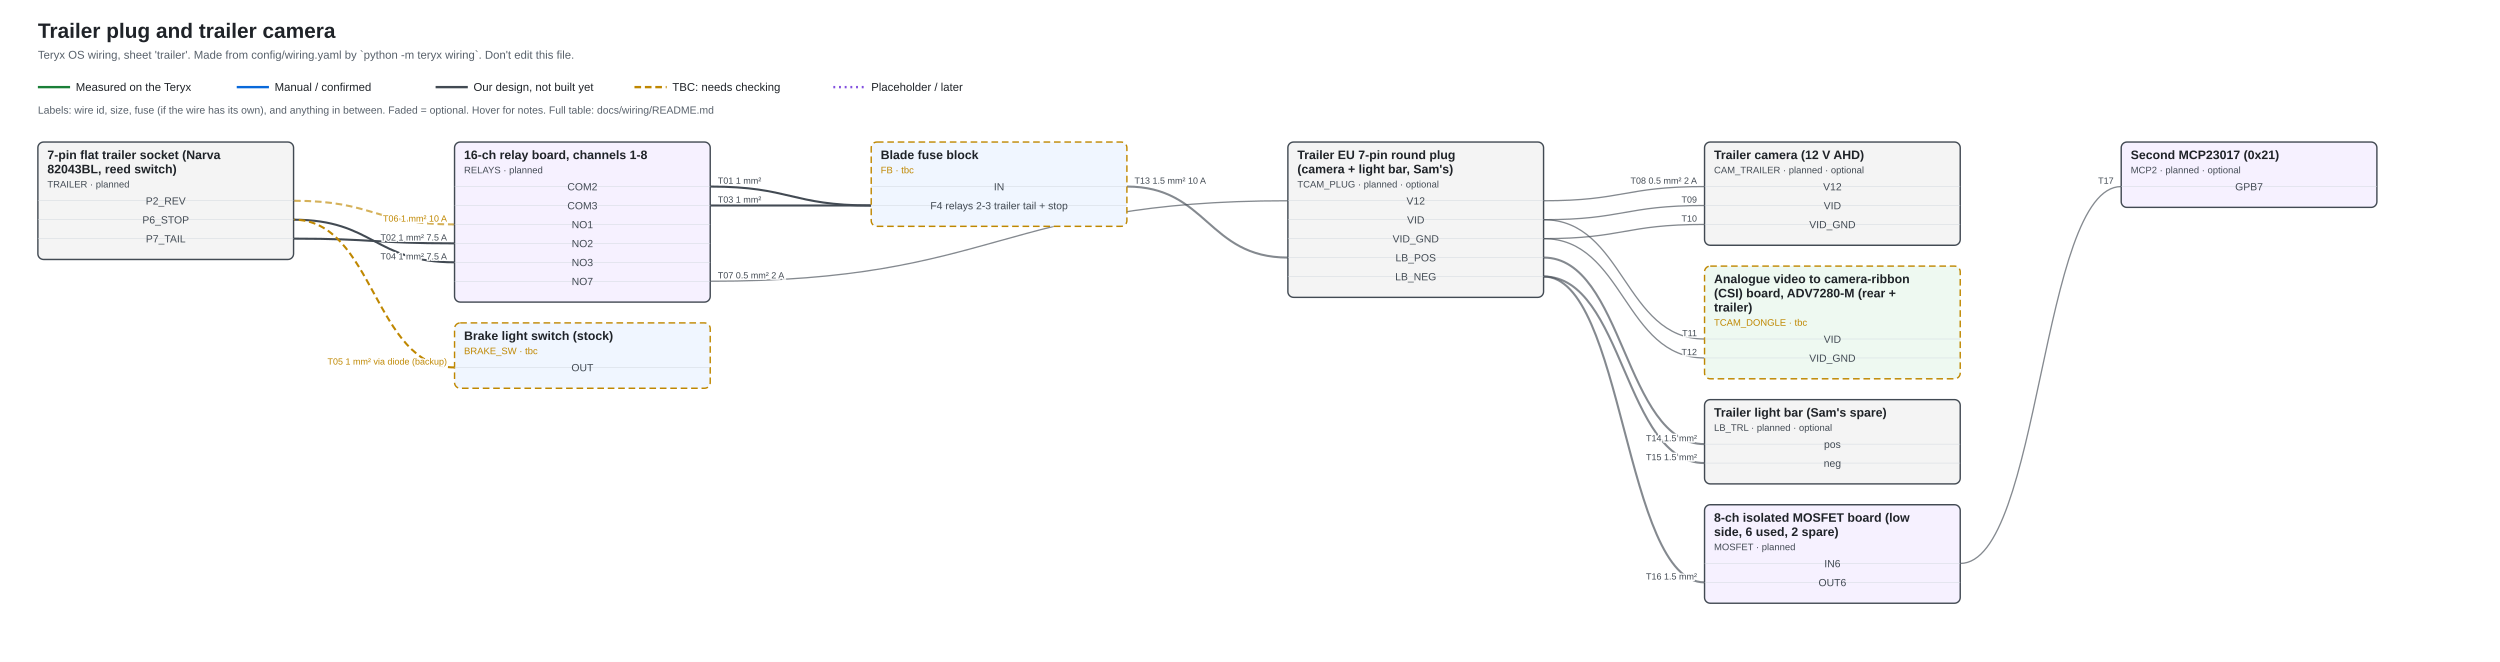
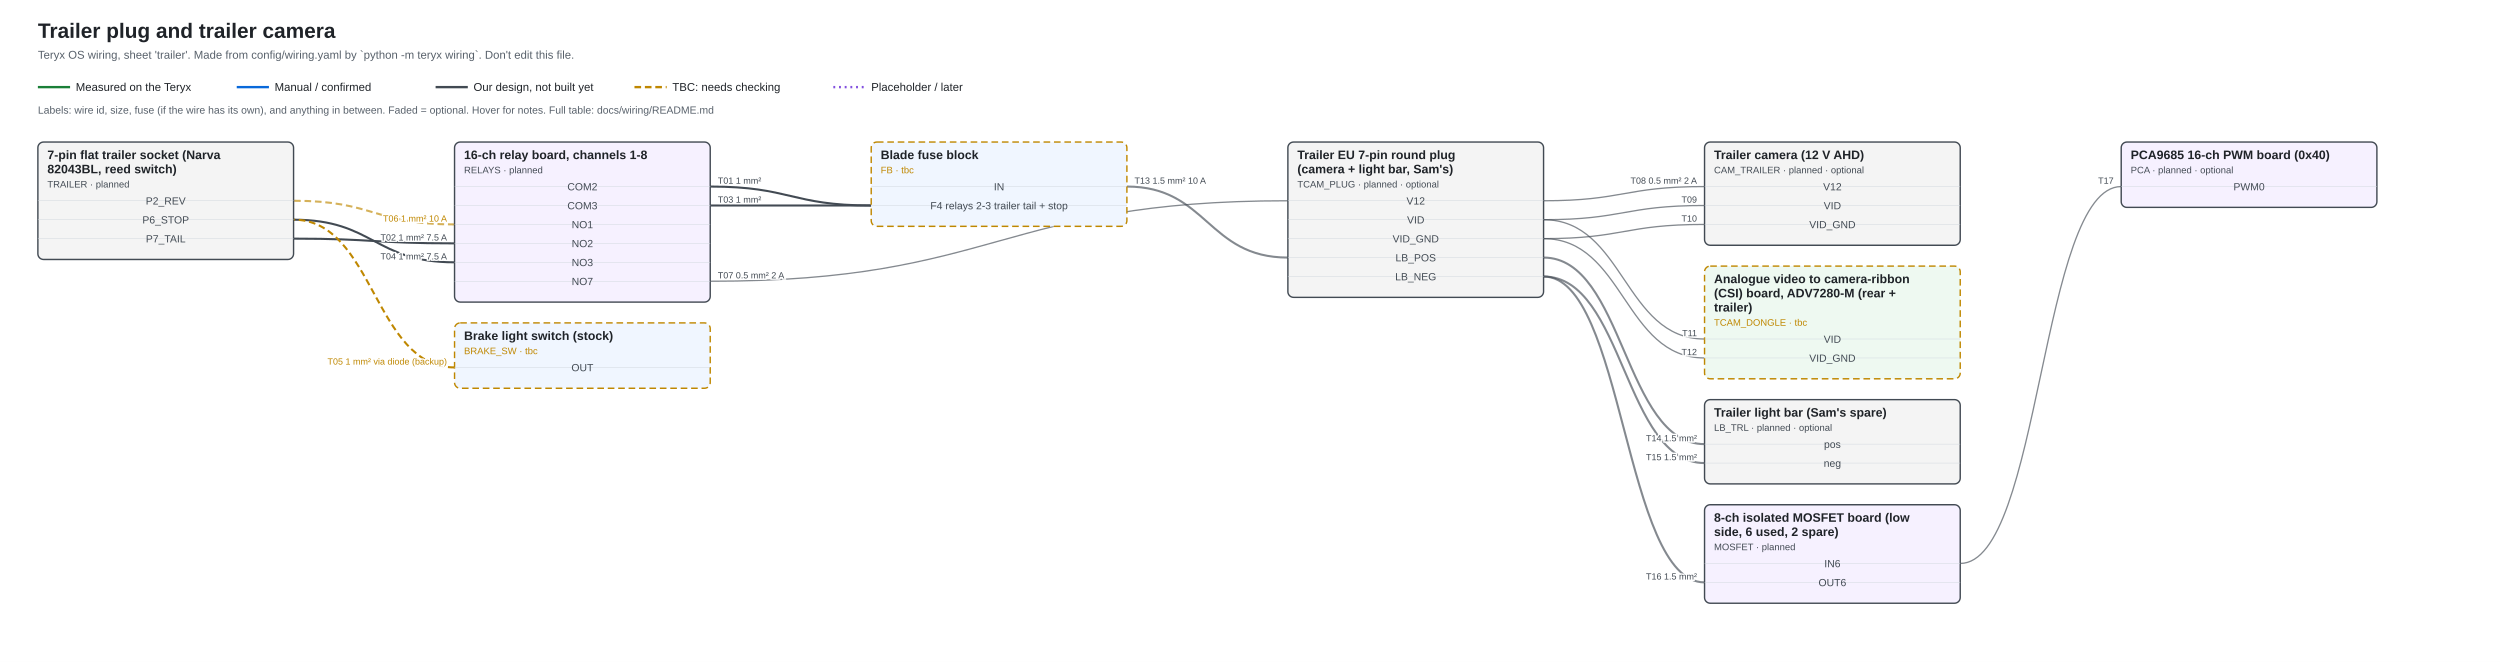
<svg xmlns="http://www.w3.org/2000/svg" viewBox="0 0 2640 699" width="2640" height="699" font-family="Arial, Helvetica, sans-serif" data-sheet="trailer">
  <rect width="2640" height="699" fill="#ffffff" />
  <text x="40" y="40" font-size="22" text-anchor="start" font-weight="bold" fill="#1f2328">Trailer plug and trailer camera</text>
  <text x="40" y="62" font-size="12" text-anchor="start" font-weight="normal" fill="#57606a">Teryx OS wiring, sheet 'trailer'. Made from config/wiring.yaml by `python -m teryx wiring`. Don't edit this file.</text>
  <line x1="40" y1="92" x2="74" y2="92" stroke="#1a7f37" stroke-width="2.5" />
  <text x="80" y="96" font-size="12" text-anchor="start" font-weight="normal" fill="#1f2328">Measured on the Teryx</text>
  <line x1="250" y1="92" x2="284" y2="92" stroke="#0969da" stroke-width="2.5" />
  <text x="290" y="96" font-size="12" text-anchor="start" font-weight="normal" fill="#1f2328">Manual / confirmed</text>
  <line x1="460" y1="92" x2="494" y2="92" stroke="#424a53" stroke-width="2.5" />
  <text x="500" y="96" font-size="12" text-anchor="start" font-weight="normal" fill="#1f2328">Our design, not built yet</text>
  <line x1="670" y1="92" x2="704" y2="92" stroke="#bf8700" stroke-width="2.5" stroke-dasharray="7 4" />
  <text x="710" y="96" font-size="12" text-anchor="start" font-weight="normal" fill="#1f2328">TBC: needs checking</text>
  <line x1="880" y1="92" x2="914" y2="92" stroke="#8250df" stroke-width="2.5" stroke-dasharray="2 4" />
  <text x="920" y="96" font-size="12" text-anchor="start" font-weight="normal" fill="#1f2328">Placeholder / later</text>
  <text x="40" y="120" font-size="11" text-anchor="start" font-weight="normal" fill="#57606a">Labels: wire id, size, fuse (if the wire has its own), and anything in between. Faded = optional. Hover for notes. Full table: docs/wiring/README.md</text>
  <g data-wire="T01" data-from="FB.F4" data-to="RELAYS.COM2" data-status="planned">
    <path d="M920,217 C835,217 835,197 750,197" fill="none" stroke="#424a53" stroke-width="2.2" />
  </g>
  <g data-wire="T02" data-from="RELAYS.NO2" data-to="TRAILER.P7_TAIL" data-status="planned">
    <path d="M480,257 C395,257 395,252 310,252" fill="none" stroke="#424a53" stroke-width="2.2" />
  </g>
  <g data-wire="T03" data-from="FB.F4" data-to="RELAYS.COM3" data-status="planned">
    <path d="M920,217 C835,217 835,217 750,217" fill="none" stroke="#424a53" stroke-width="2.2" />
  </g>
  <g data-wire="T04" data-from="RELAYS.NO3" data-to="TRAILER.P6_STOP" data-status="planned">
    <path d="M480,277 C395,277 395,232 310,232" fill="none" stroke="#424a53" stroke-width="2.2" />
  </g>
  <g data-wire="T05" data-from="BRAKE_SW.OUT" data-to="TRAILER.P6_STOP" data-status="tbc">
    <path d="M480,388 C395,388 395,232 310,232" fill="none" stroke="#bf8700" stroke-width="2.2" stroke-dasharray="7 4" />
  </g>
  <g data-wire="T06" data-from="RELAYS.NO1" data-to="TRAILER.P2_REV" data-status="tbc">
    <path d="M480,237 C395,237 395,212 310,212" fill="none" stroke="#bf8700" stroke-width="2.2" stroke-dasharray="7 4" stroke-opacity="0.65" />
  </g>
  <g data-wire="T07" data-from="RELAYS.NO7" data-to="TCAM_PLUG.V12" data-status="planned">
    <path d="M750,297 C1055,297 1055,212 1360,212" fill="none" stroke="#424a53" stroke-width="1.4" stroke-opacity="0.65" />
  </g>
  <g data-wire="T08" data-from="TCAM_PLUG.V12" data-to="CAM_TRAILER.V12" data-status="planned">
    <path d="M1630,212 C1715,212 1715,197 1800,197" fill="none" stroke="#424a53" stroke-width="1.4" stroke-opacity="0.65" />
  </g>
  <g data-wire="T09" data-from="CAM_TRAILER.VID" data-to="TCAM_PLUG.VID" data-status="planned">
    <path d="M1800,217 C1715,217 1715,232 1630,232" fill="none" stroke="#424a53" stroke-width="1.4" stroke-opacity="0.65" />
  </g>
  <g data-wire="T10" data-from="CAM_TRAILER.VID_GND" data-to="TCAM_PLUG.VID_GND" data-status="planned">
    <path d="M1800,237 C1715,237 1715,252 1630,252" fill="none" stroke="#424a53" stroke-width="1.4" stroke-opacity="0.65" />
  </g>
  <g data-wire="T11" data-from="TCAM_PLUG.VID" data-to="TCAM_DONGLE.VID" data-status="planned">
    <path d="M1630,232 C1715,232 1715,358 1800,358" fill="none" stroke="#424a53" stroke-width="1.4" stroke-opacity="0.65" />
  </g>
  <g data-wire="T13" data-from="FB.IN" data-to="TCAM_PLUG.LB_POS" data-status="planned">
    <path d="M1190,197 C1275,197 1275,272 1360,272" fill="none" stroke="#424a53" stroke-width="2.2" stroke-opacity="0.65" />
  </g>
  <g data-wire="T14" data-from="TCAM_PLUG.LB_POS" data-to="LB_TRL.pos" data-status="planned">
    <path d="M1630,272 C1715,272 1715,469 1800,469" fill="none" stroke="#424a53" stroke-width="2.2" stroke-opacity="0.65" />
  </g>
  <g data-wire="T15" data-from="LB_TRL.neg" data-to="TCAM_PLUG.LB_NEG" data-status="planned">
    <path d="M1800,489 C1715,489 1715,292 1630,292" fill="none" stroke="#424a53" stroke-width="2.2" stroke-opacity="0.65" />
  </g>
  <g data-wire="T16" data-from="TCAM_PLUG.LB_NEG" data-to="MOSFET.OUT6" data-status="planned">
    <path d="M1630,292 C1715,292 1715,615 1800,615" fill="none" stroke="#424a53" stroke-width="2.2" stroke-opacity="0.65" />
  </g>
-   <g data-wire="T17" data-from="MCP2.GPB7" data-to="MOSFET.IN6" data-status="planned">
+   <g data-wire="T17" data-from="PCA.PWM0" data-to="MOSFET.IN6" data-status="planned">
    <path d="M2240,197 C2155,197 2155,595 2070,595" fill="none" stroke="#424a53" stroke-width="1.4" stroke-opacity="0.65" />
  </g>
  <g data-wire="T12" data-from="TCAM_PLUG.VID_GND" data-to="TCAM_DONGLE.VID_GND" data-status="planned">
    <path d="M1630,252 C1715,252 1715,378 1800,378" fill="none" stroke="#424a53" stroke-width="1.4" stroke-opacity="0.65" />
  </g>
  <g data-device="TRAILER" data-status="planned">
    <rect x="40" y="150" width="270" height="124" rx="6" fill="#f4f4f4" stroke="#424a53" stroke-width="1.5" />
    <text x="50" y="168" font-size="13" text-anchor="start" font-weight="bold" fill="#1f2328">7-pin flat trailer socket (Narva</text>
    <text x="50" y="183" font-size="13" text-anchor="start" font-weight="bold" fill="#1f2328">82043BL, reed switch)</text>
    <text x="50" y="198" font-size="10" text-anchor="start" font-weight="normal" fill="#424a53">TRAILER · planned</text>
    <line x1="40" y1="212" x2="310" y2="212" stroke="#d0d7de" stroke-width="0.5" />
    <text x="175" y="216" font-size="11" text-anchor="middle" font-weight="normal" fill="#424a53">P2_REV</text>
    <line x1="40" y1="232" x2="310" y2="232" stroke="#d0d7de" stroke-width="0.5" />
    <text x="175" y="236" font-size="11" text-anchor="middle" font-weight="normal" fill="#424a53">P6_STOP</text>
    <line x1="40" y1="252" x2="310" y2="252" stroke="#d0d7de" stroke-width="0.5" />
    <text x="175" y="256" font-size="11" text-anchor="middle" font-weight="normal" fill="#424a53">P7_TAIL</text>
  </g>
  <g data-device="RELAYS" data-status="planned">
    <rect x="480" y="150" width="270" height="169" rx="6" fill="#f6f1ff" stroke="#424a53" stroke-width="1.5" />
    <text x="490" y="168" font-size="13" text-anchor="start" font-weight="bold" fill="#1f2328">16-ch relay board, channels 1-8</text>
    <text x="490" y="183" font-size="10" text-anchor="start" font-weight="normal" fill="#424a53">RELAYS · planned</text>
    <line x1="480" y1="197" x2="750" y2="197" stroke="#d0d7de" stroke-width="0.5" />
    <text x="615" y="201" font-size="11" text-anchor="middle" font-weight="normal" fill="#424a53">COM2</text>
    <line x1="480" y1="217" x2="750" y2="217" stroke="#d0d7de" stroke-width="0.5" />
    <text x="615" y="221" font-size="11" text-anchor="middle" font-weight="normal" fill="#424a53">COM3</text>
    <line x1="480" y1="237" x2="750" y2="237" stroke="#d0d7de" stroke-width="0.5" />
    <text x="615" y="241" font-size="11" text-anchor="middle" font-weight="normal" fill="#424a53">NO1</text>
    <line x1="480" y1="257" x2="750" y2="257" stroke="#d0d7de" stroke-width="0.5" />
    <text x="615" y="261" font-size="11" text-anchor="middle" font-weight="normal" fill="#424a53">NO2</text>
    <line x1="480" y1="277" x2="750" y2="277" stroke="#d0d7de" stroke-width="0.5" />
    <text x="615" y="281" font-size="11" text-anchor="middle" font-weight="normal" fill="#424a53">NO3</text>
    <line x1="480" y1="297" x2="750" y2="297" stroke="#d0d7de" stroke-width="0.5" />
    <text x="615" y="301" font-size="11" text-anchor="middle" font-weight="normal" fill="#424a53">NO7</text>
  </g>
  <g data-device="BRAKE_SW" data-status="tbc">
    <rect x="480" y="341" width="270" height="69" rx="6" fill="#f0f6ff" stroke="#bf8700" stroke-width="1.5" stroke-dasharray="7 4" />
    <text x="490" y="359" font-size="13" text-anchor="start" font-weight="bold" fill="#1f2328">Brake light switch (stock)</text>
    <text x="490" y="374" font-size="10" text-anchor="start" font-weight="normal" fill="#bf8700">BRAKE_SW · tbc</text>
    <line x1="480" y1="388" x2="750" y2="388" stroke="#d0d7de" stroke-width="0.5" />
    <text x="615" y="392" font-size="11" text-anchor="middle" font-weight="normal" fill="#424a53">OUT</text>
  </g>
  <g data-device="FB" data-status="tbc">
    <rect x="920" y="150" width="270" height="89" rx="6" fill="#f0f6ff" stroke="#bf8700" stroke-width="1.5" stroke-dasharray="7 4" />
    <text x="930" y="168" font-size="13" text-anchor="start" font-weight="bold" fill="#1f2328">Blade fuse block</text>
    <text x="930" y="183" font-size="10" text-anchor="start" font-weight="normal" fill="#bf8700">FB · tbc</text>
    <line x1="920" y1="197" x2="1190" y2="197" stroke="#d0d7de" stroke-width="0.5" />
    <text x="1055" y="201" font-size="11" text-anchor="middle" font-weight="normal" fill="#424a53">IN</text>
    <line x1="920" y1="217" x2="1190" y2="217" stroke="#d0d7de" stroke-width="0.5" />
    <text x="1055" y="221" font-size="11" text-anchor="middle" font-weight="normal" fill="#424a53">F4  relays 2-3 trailer tail + stop</text>
  </g>
  <g data-device="TCAM_PLUG" data-status="planned">
    <rect x="1360" y="150" width="270" height="164" rx="6" fill="#f4f4f4" stroke="#424a53" stroke-width="1.5" />
    <text x="1370" y="168" font-size="13" text-anchor="start" font-weight="bold" fill="#1f2328">Trailer EU 7-pin round plug</text>
    <text x="1370" y="183" font-size="13" text-anchor="start" font-weight="bold" fill="#1f2328">(camera + light bar, Sam's)</text>
    <text x="1370" y="198" font-size="10" text-anchor="start" font-weight="normal" fill="#424a53">TCAM_PLUG · planned · optional</text>
    <line x1="1360" y1="212" x2="1630" y2="212" stroke="#d0d7de" stroke-width="0.5" />
    <text x="1495" y="216" font-size="11" text-anchor="middle" font-weight="normal" fill="#424a53">V12</text>
    <line x1="1360" y1="232" x2="1630" y2="232" stroke="#d0d7de" stroke-width="0.5" />
    <text x="1495" y="236" font-size="11" text-anchor="middle" font-weight="normal" fill="#424a53">VID</text>
    <line x1="1360" y1="252" x2="1630" y2="252" stroke="#d0d7de" stroke-width="0.5" />
    <text x="1495" y="256" font-size="11" text-anchor="middle" font-weight="normal" fill="#424a53">VID_GND</text>
    <line x1="1360" y1="272" x2="1630" y2="272" stroke="#d0d7de" stroke-width="0.5" />
    <text x="1495" y="276" font-size="11" text-anchor="middle" font-weight="normal" fill="#424a53">LB_POS</text>
    <line x1="1360" y1="292" x2="1630" y2="292" stroke="#d0d7de" stroke-width="0.5" />
    <text x="1495" y="296" font-size="11" text-anchor="middle" font-weight="normal" fill="#424a53">LB_NEG</text>
  </g>
  <g data-device="CAM_TRAILER" data-status="planned">
    <rect x="1800" y="150" width="270" height="109" rx="6" fill="#f4f4f4" stroke="#424a53" stroke-width="1.5" />
    <text x="1810" y="168" font-size="13" text-anchor="start" font-weight="bold" fill="#1f2328">Trailer camera (12 V AHD)</text>
    <text x="1810" y="183" font-size="10" text-anchor="start" font-weight="normal" fill="#424a53">CAM_TRAILER · planned · optional</text>
    <line x1="1800" y1="197" x2="2070" y2="197" stroke="#d0d7de" stroke-width="0.5" />
    <text x="1935" y="201" font-size="11" text-anchor="middle" font-weight="normal" fill="#424a53">V12</text>
    <line x1="1800" y1="217" x2="2070" y2="217" stroke="#d0d7de" stroke-width="0.5" />
    <text x="1935" y="221" font-size="11" text-anchor="middle" font-weight="normal" fill="#424a53">VID</text>
    <line x1="1800" y1="237" x2="2070" y2="237" stroke="#d0d7de" stroke-width="0.5" />
    <text x="1935" y="241" font-size="11" text-anchor="middle" font-weight="normal" fill="#424a53">VID_GND</text>
  </g>
  <g data-device="TCAM_DONGLE" data-status="tbc">
    <rect x="1800" y="281" width="270" height="119" rx="6" fill="#eef9f1" stroke="#bf8700" stroke-width="1.5" stroke-dasharray="7 4" />
    <text x="1810" y="299" font-size="13" text-anchor="start" font-weight="bold" fill="#1f2328">Analogue video to camera-ribbon</text>
    <text x="1810" y="314" font-size="13" text-anchor="start" font-weight="bold" fill="#1f2328">(CSI) board, ADV7280-M (rear +</text>
    <text x="1810" y="329" font-size="13" text-anchor="start" font-weight="bold" fill="#1f2328">trailer)</text>
    <text x="1810" y="344" font-size="10" text-anchor="start" font-weight="normal" fill="#bf8700">TCAM_DONGLE · tbc</text>
    <line x1="1800" y1="358" x2="2070" y2="358" stroke="#d0d7de" stroke-width="0.5" />
    <text x="1935" y="362" font-size="11" text-anchor="middle" font-weight="normal" fill="#424a53">VID</text>
    <line x1="1800" y1="378" x2="2070" y2="378" stroke="#d0d7de" stroke-width="0.5" />
    <text x="1935" y="382" font-size="11" text-anchor="middle" font-weight="normal" fill="#424a53">VID_GND</text>
  </g>
  <g data-device="LB_TRL" data-status="planned">
    <rect x="1800" y="422" width="270" height="89" rx="6" fill="#f4f4f4" stroke="#424a53" stroke-width="1.5" />
    <text x="1810" y="440" font-size="13" text-anchor="start" font-weight="bold" fill="#1f2328">Trailer light bar (Sam's spare)</text>
    <text x="1810" y="455" font-size="10" text-anchor="start" font-weight="normal" fill="#424a53">LB_TRL · planned · optional</text>
    <line x1="1800" y1="469" x2="2070" y2="469" stroke="#d0d7de" stroke-width="0.5" />
    <text x="1935" y="473" font-size="11" text-anchor="middle" font-weight="normal" fill="#424a53">pos</text>
    <line x1="1800" y1="489" x2="2070" y2="489" stroke="#d0d7de" stroke-width="0.5" />
    <text x="1935" y="493" font-size="11" text-anchor="middle" font-weight="normal" fill="#424a53">neg</text>
  </g>
  <g data-device="MOSFET" data-status="planned">
    <rect x="1800" y="533" width="270" height="104" rx="6" fill="#f6f1ff" stroke="#424a53" stroke-width="1.5" />
    <text x="1810" y="551" font-size="13" text-anchor="start" font-weight="bold" fill="#1f2328">8-ch isolated MOSFET board (low</text>
    <text x="1810" y="566" font-size="13" text-anchor="start" font-weight="bold" fill="#1f2328">side, 6 used, 2 spare)</text>
    <text x="1810" y="581" font-size="10" text-anchor="start" font-weight="normal" fill="#424a53">MOSFET · planned</text>
    <line x1="1800" y1="595" x2="2070" y2="595" stroke="#d0d7de" stroke-width="0.5" />
    <text x="1935" y="599" font-size="11" text-anchor="middle" font-weight="normal" fill="#424a53">IN6</text>
    <line x1="1800" y1="615" x2="2070" y2="615" stroke="#d0d7de" stroke-width="0.5" />
    <text x="1935" y="619" font-size="11" text-anchor="middle" font-weight="normal" fill="#424a53">OUT6</text>
  </g>
-   <g data-device="MCP2" data-status="planned">
+   <g data-device="PCA" data-status="planned">
    <rect x="2240" y="150" width="270" height="69" rx="6" fill="#f6f1ff" stroke="#424a53" stroke-width="1.5" />
-     <text x="2250" y="168" font-size="13" text-anchor="start" font-weight="bold" fill="#1f2328">Second MCP23017 (0x21)</text>
-     <text x="2250" y="183" font-size="10" text-anchor="start" font-weight="normal" fill="#424a53">MCP2 · planned · optional</text>
+     <text x="2250" y="168" font-size="13" text-anchor="start" font-weight="bold" fill="#1f2328">PCA9685 16-ch PWM board (0x40)</text>
+     <text x="2250" y="183" font-size="10" text-anchor="start" font-weight="normal" fill="#424a53">PCA · planned · optional</text>
    <line x1="2240" y1="197" x2="2510" y2="197" stroke="#d0d7de" stroke-width="0.5" />
-     <text x="2375" y="201" font-size="11" text-anchor="middle" font-weight="normal" fill="#424a53">GPB7</text>
+     <text x="2375" y="201" font-size="11" text-anchor="middle" font-weight="normal" fill="#424a53">PWM0</text>
  </g>
  <text x="758" y="194" font-size="9.5" text-anchor="start" font-weight="normal" fill="#424a53" stroke="#ffffff" stroke-width="3" paint-order="stroke">T01  1 mm²</text>
  <text x="472" y="254" font-size="9.5" text-anchor="end" font-weight="normal" fill="#424a53" stroke="#ffffff" stroke-width="3" paint-order="stroke">T02  1 mm²  7.5 A</text>
  <text x="758" y="214" font-size="9.5" text-anchor="start" font-weight="normal" fill="#424a53" stroke="#ffffff" stroke-width="3" paint-order="stroke">T03  1 mm²</text>
  <text x="472" y="274" font-size="9.5" text-anchor="end" font-weight="normal" fill="#424a53" stroke="#ffffff" stroke-width="3" paint-order="stroke">T04  1 mm²  7.5 A</text>
  <text x="472" y="385" font-size="9.5" text-anchor="end" font-weight="normal" fill="#bf8700" stroke="#ffffff" stroke-width="3" paint-order="stroke">T05  1 mm²  via diode (backup)</text>
  <text x="472" y="234" font-size="9.5" text-anchor="end" font-weight="normal" fill="#bf8700" stroke="#ffffff" stroke-width="3" paint-order="stroke">T06  1 mm²  10 A</text>
  <text x="758" y="294" font-size="9.5" text-anchor="start" font-weight="normal" fill="#424a53" stroke="#ffffff" stroke-width="3" paint-order="stroke">T07  0.5 mm²  2 A</text>
  <text x="1792" y="194" font-size="9.5" text-anchor="end" font-weight="normal" fill="#424a53" stroke="#ffffff" stroke-width="3" paint-order="stroke">T08  0.5 mm²  2 A</text>
  <text x="1792" y="214" font-size="9.5" text-anchor="end" font-weight="normal" fill="#424a53" stroke="#ffffff" stroke-width="3" paint-order="stroke">T09</text>
  <text x="1792" y="234" font-size="9.5" text-anchor="end" font-weight="normal" fill="#424a53" stroke="#ffffff" stroke-width="3" paint-order="stroke">T10</text>
  <text x="1792" y="355" font-size="9.5" text-anchor="end" font-weight="normal" fill="#424a53" stroke="#ffffff" stroke-width="3" paint-order="stroke">T11</text>
  <text x="1198" y="194" font-size="9.5" text-anchor="start" font-weight="normal" fill="#424a53" stroke="#ffffff" stroke-width="3" paint-order="stroke">T13  1.5 mm²  10 A</text>
  <text x="1792" y="466" font-size="9.5" text-anchor="end" font-weight="normal" fill="#424a53" stroke="#ffffff" stroke-width="3" paint-order="stroke">T14  1.5 mm²</text>
  <text x="1792" y="486" font-size="9.5" text-anchor="end" font-weight="normal" fill="#424a53" stroke="#ffffff" stroke-width="3" paint-order="stroke">T15  1.5 mm²</text>
  <text x="1792" y="612" font-size="9.5" text-anchor="end" font-weight="normal" fill="#424a53" stroke="#ffffff" stroke-width="3" paint-order="stroke">T16  1.5 mm²</text>
  <text x="2232" y="194" font-size="9.5" text-anchor="end" font-weight="normal" fill="#424a53" stroke="#ffffff" stroke-width="3" paint-order="stroke">T17</text>
  <text x="1792" y="375" font-size="9.5" text-anchor="end" font-weight="normal" fill="#424a53" stroke="#ffffff" stroke-width="3" paint-order="stroke">T12</text>
</svg>
